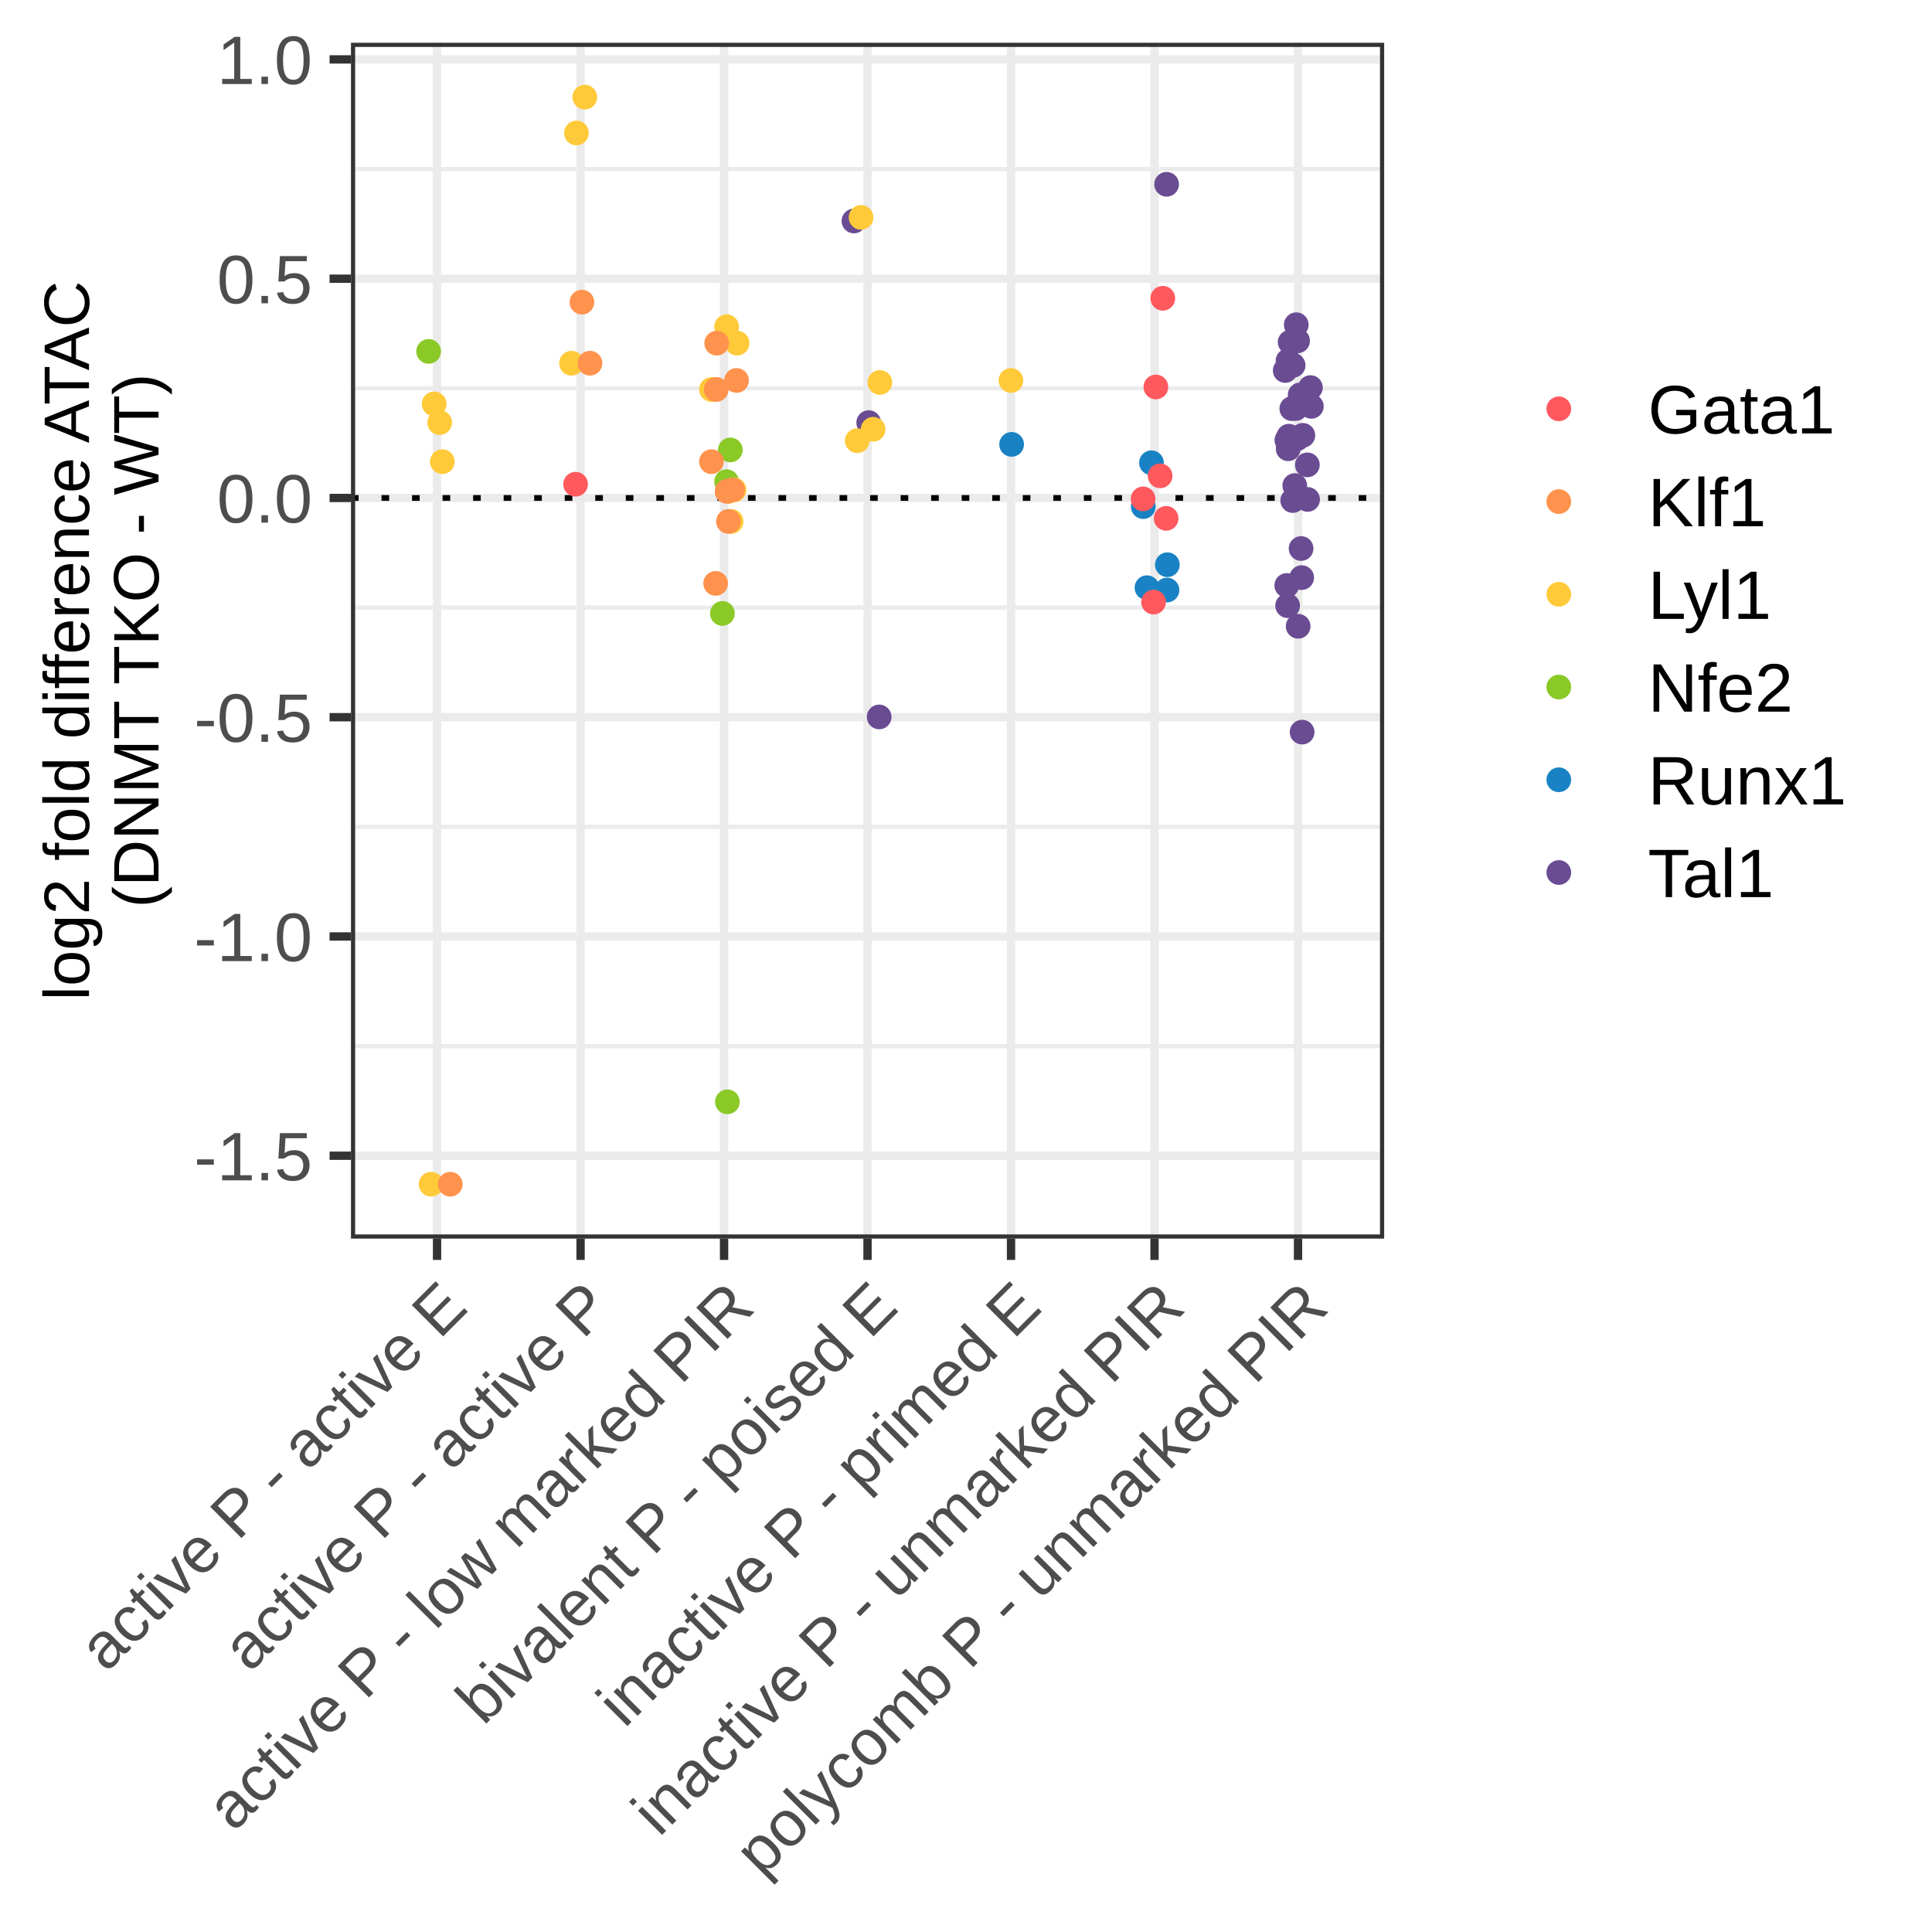
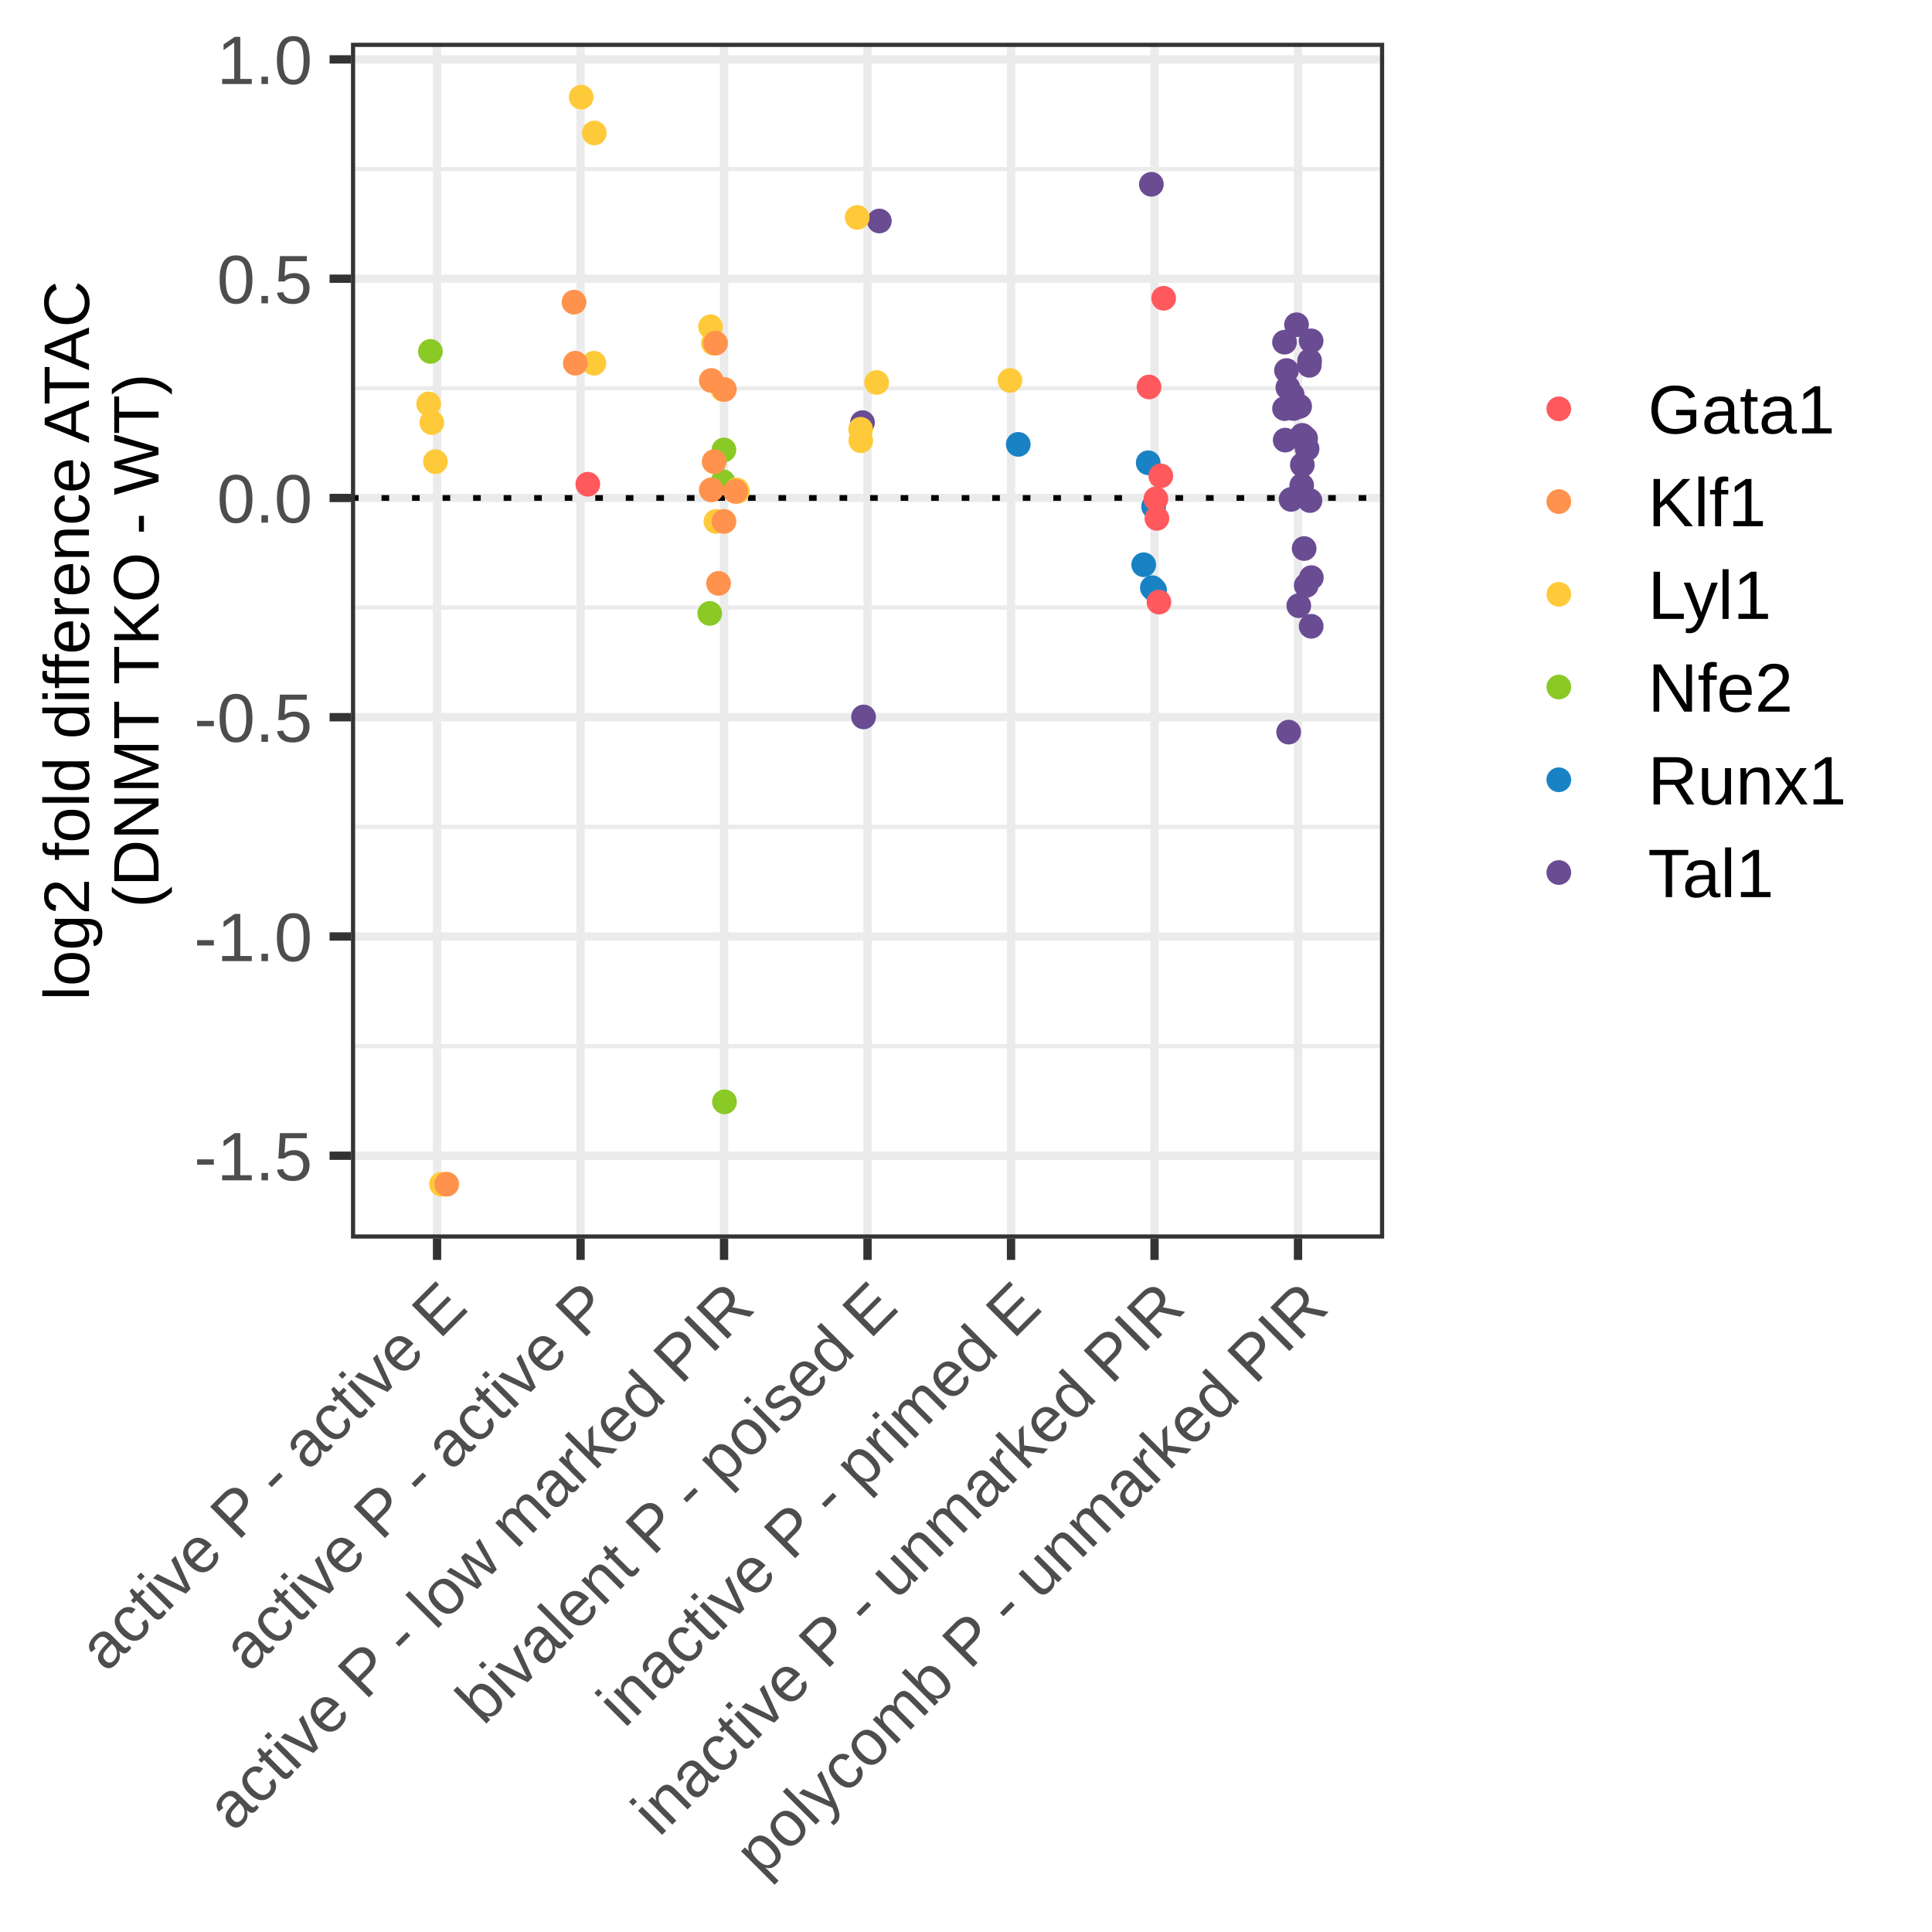
<svg xmlns="http://www.w3.org/2000/svg" class="svglite" width="360.00pt" height="360.00pt" viewBox="0 0 360.00 360.00">
  <defs>
    <style type="text/css">
    .svglite line, .svglite polyline, .svglite polygon, .svglite path, .svglite rect, .svglite circle {
      fill: none;
      stroke: #000000;
      stroke-linecap: round;
      stroke-linejoin: round;
      stroke-miterlimit: 10.00;
    }
    .svglite text {
      white-space: pre;
    }
  </style>
  </defs>
  <rect width="100%" height="100%" style="stroke: none; fill: #FFFFFF;" />
  <defs>
    <clipPath id="cpMC4wMHwzNjAuMDB8MC4wMHwzNjAuMDA=">
      <rect x="0.00" y="0.00" width="360.00" height="360.00" />
    </clipPath>
  </defs>
  <g clip-path="url(#cpMC4wMHwzNjAuMDB8MC4wMHwzNjAuMDA=)">
    <rect x="0.00" y="0.00" width="360.00" height="360.00" style="stroke-width: 1.55; stroke: #FFFFFF; fill: #FFFFFF;" />
  </g>
  <defs>
    <clipPath id="cpNjUuNDB8MjU3LjkxfDcuOTd8MjMwLjc5">
      <rect x="65.40" y="7.97" width="192.52" height="222.82" />
    </clipPath>
  </defs>
  <g clip-path="url(#cpNjUuNDB8MjU3LjkxfDcuOTd8MjMwLjc5)">
    <rect x="65.40" y="7.97" width="192.52" height="222.82" style="stroke-width: 1.55; stroke: none; fill: #FFFFFF;" />
    <polyline points="65.40,194.93 257.91,194.93 " style="stroke-width: 0.78; stroke: #EBEBEB; stroke-linecap: butt;" />
    <polyline points="65.40,154.07 257.91,154.07 " style="stroke-width: 0.78; stroke: #EBEBEB; stroke-linecap: butt;" />
    <polyline points="65.40,113.21 257.91,113.21 " style="stroke-width: 0.78; stroke: #EBEBEB; stroke-linecap: butt;" />
    <polyline points="65.40,72.36 257.91,72.36 " style="stroke-width: 0.78; stroke: #EBEBEB; stroke-linecap: butt;" />
    <polyline points="65.40,31.50 257.91,31.50 " style="stroke-width: 0.78; stroke: #EBEBEB; stroke-linecap: butt;" />
    <polyline points="65.40,215.35 257.91,215.35 " style="stroke-width: 1.55; stroke: #EBEBEB; stroke-linecap: butt;" />
    <polyline points="65.40,174.50 257.91,174.50 " style="stroke-width: 1.55; stroke: #EBEBEB; stroke-linecap: butt;" />
    <polyline points="65.40,133.64 257.91,133.64 " style="stroke-width: 1.55; stroke: #EBEBEB; stroke-linecap: butt;" />
    <polyline points="65.40,92.79 257.91,92.79 " style="stroke-width: 1.55; stroke: #EBEBEB; stroke-linecap: butt;" />
    <polyline points="65.40,51.93 257.91,51.93 " style="stroke-width: 1.55; stroke: #EBEBEB; stroke-linecap: butt;" />
    <polyline points="65.40,11.07 257.91,11.07 " style="stroke-width: 1.55; stroke: #EBEBEB; stroke-linecap: butt;" />
    <polyline points="81.44,230.79 81.44,7.97 " style="stroke-width: 1.55; stroke: #EBEBEB; stroke-linecap: butt;" />
    <polyline points="108.18,230.79 108.18,7.97 " style="stroke-width: 1.55; stroke: #EBEBEB; stroke-linecap: butt;" />
    <polyline points="134.92,230.79 134.92,7.97 " style="stroke-width: 1.55; stroke: #EBEBEB; stroke-linecap: butt;" />
    <polyline points="161.65,230.79 161.65,7.97 " style="stroke-width: 1.55; stroke: #EBEBEB; stroke-linecap: butt;" />
    <polyline points="188.39,230.79 188.39,7.97 " style="stroke-width: 1.55; stroke: #EBEBEB; stroke-linecap: butt;" />
    <polyline points="215.13,230.79 215.13,7.97 " style="stroke-width: 1.55; stroke: #EBEBEB; stroke-linecap: butt;" />
    <polyline points="241.87,230.79 241.87,7.97 " style="stroke-width: 1.55; stroke: #EBEBEB; stroke-linecap: butt;" />
    <line x1="65.40" y1="92.79" x2="257.91" y2="92.79" style="stroke-width: 1.07; stroke-dasharray: 1.42,4.27; stroke-linecap: butt;" />
-     <circle cx="135.39" cy="89.75" r="1.95" style="stroke-width: 0.71; stroke: #8AC926; fill: #8AC926;" />
-     <circle cx="134.61" cy="114.30" r="1.95" style="stroke-width: 0.71; stroke: #8AC926; fill: #8AC926;" />
-     <circle cx="79.87" cy="65.48" r="1.95" style="stroke-width: 0.71; stroke: #8AC926; fill: #8AC926;" />
-     <circle cx="135.54" cy="205.31" r="1.95" style="stroke-width: 0.71; stroke: #8AC926; fill: #8AC926;" />
-     <circle cx="136.08" cy="83.84" r="1.95" style="stroke-width: 0.71; stroke: #8AC926; fill: #8AC926;" />
-     <circle cx="217.52" cy="105.23" r="1.95" style="stroke-width: 0.71; stroke: #1982C4; fill: #1982C4;" />
-     <circle cx="214.56" cy="86.23" r="1.95" style="stroke-width: 0.71; stroke: #1982C4; fill: #1982C4;" />
-     <circle cx="217.45" cy="109.95" r="1.95" style="stroke-width: 0.71; stroke: #1982C4; fill: #1982C4;" />
-     <circle cx="213.72" cy="109.51" r="1.95" style="stroke-width: 0.71; stroke: #1982C4; fill: #1982C4;" />
-     <circle cx="188.50" cy="82.80" r="1.95" style="stroke-width: 0.71; stroke: #1982C4; fill: #1982C4;" />
-     <circle cx="213.03" cy="94.40" r="1.95" style="stroke-width: 0.71; stroke: #1982C4; fill: #1982C4;" />
-     <circle cx="239.79" cy="82.01" r="1.95" style="stroke-width: 0.71; stroke: #6A4C93; fill: #6A4C93;" />
-     <circle cx="161.87" cy="78.75" r="1.95" style="stroke-width: 0.71; stroke: #6A4C93; fill: #6A4C93;" />
-     <circle cx="240.00" cy="67.23" r="1.95" style="stroke-width: 0.71; stroke: #6A4C93; fill: #6A4C93;" />
-     <circle cx="242.77" cy="81.12" r="1.95" style="stroke-width: 0.71; stroke: #6A4C93; fill: #6A4C93;" />
-     <circle cx="241.72" cy="81.74" r="1.95" style="stroke-width: 0.71; stroke: #6A4C93; fill: #6A4C93;" />
-     <circle cx="240.03" cy="83.62" r="1.95" style="stroke-width: 0.71; stroke: #6A4C93; fill: #6A4C93;" />
-     <circle cx="240.71" cy="76.14" r="1.95" style="stroke-width: 0.71; stroke: #6A4C93; fill: #6A4C93;" />
-     <circle cx="244.35" cy="75.72" r="1.95" style="stroke-width: 0.71; stroke: #6A4C93; fill: #6A4C93;" />
-     <circle cx="241.43" cy="76.12" r="1.95" style="stroke-width: 0.71; stroke: #6A4C93; fill: #6A4C93;" />
-     <circle cx="240.96" cy="68.07" r="1.95" style="stroke-width: 0.71; stroke: #6A4C93; fill: #6A4C93;" />
-     <circle cx="241.26" cy="90.48" r="1.95" style="stroke-width: 0.71; stroke: #6A4C93; fill: #6A4C93;" />
-     <circle cx="241.79" cy="63.51" r="1.95" style="stroke-width: 0.71; stroke: #6A4C93; fill: #6A4C93;" />
-     <circle cx="242.55" cy="107.63" r="1.95" style="stroke-width: 0.71; stroke: #6A4C93; fill: #6A4C93;" />
-     <circle cx="241.54" cy="60.51" r="1.95" style="stroke-width: 0.71; stroke: #6A4C93; fill: #6A4C93;" />
-     <circle cx="240.88" cy="93.27" r="1.95" style="stroke-width: 0.71; stroke: #6A4C93; fill: #6A4C93;" />
-     <circle cx="242.63" cy="136.42" r="1.95" style="stroke-width: 0.71; stroke: #6A4C93; fill: #6A4C93;" />
-     <circle cx="159.12" cy="41.18" r="1.95" style="stroke-width: 0.71; stroke: #6A4C93; fill: #6A4C93;" />
-     <circle cx="239.48" cy="69.04" r="1.95" style="stroke-width: 0.71; stroke: #6A4C93; fill: #6A4C93;" />
-     <circle cx="243.65" cy="93.06" r="1.95" style="stroke-width: 0.71; stroke: #6A4C93; fill: #6A4C93;" />
-     <circle cx="241.66" cy="81.68" r="1.95" style="stroke-width: 0.71; stroke: #6A4C93; fill: #6A4C93;" />
-     <circle cx="239.93" cy="112.86" r="1.95" style="stroke-width: 0.71; stroke: #6A4C93; fill: #6A4C93;" />
-     <circle cx="241.89" cy="116.70" r="1.95" style="stroke-width: 0.71; stroke: #6A4C93; fill: #6A4C93;" />
-     <circle cx="240.16" cy="81.28" r="1.95" style="stroke-width: 0.71; stroke: #6A4C93; fill: #6A4C93;" />
-     <circle cx="217.38" cy="34.34" r="1.95" style="stroke-width: 0.71; stroke: #6A4C93; fill: #6A4C93;" />
-     <circle cx="240.40" cy="63.76" r="1.95" style="stroke-width: 0.71; stroke: #6A4C93; fill: #6A4C93;" />
-     <circle cx="242.26" cy="73.58" r="1.95" style="stroke-width: 0.71; stroke: #6A4C93; fill: #6A4C93;" />
-     <circle cx="242.44" cy="102.21" r="1.95" style="stroke-width: 0.71; stroke: #6A4C93; fill: #6A4C93;" />
-     <circle cx="163.82" cy="133.59" r="1.95" style="stroke-width: 0.71; stroke: #6A4C93; fill: #6A4C93;" />
-     <circle cx="244.18" cy="72.22" r="1.95" style="stroke-width: 0.71; stroke: #6A4C93; fill: #6A4C93;" />
-     <circle cx="239.77" cy="109.09" r="1.95" style="stroke-width: 0.71; stroke: #6A4C93; fill: #6A4C93;" />
-     <circle cx="243.61" cy="86.62" r="1.95" style="stroke-width: 0.71; stroke: #6A4C93; fill: #6A4C93;" />
-     <circle cx="160.45" cy="40.51" r="1.95" style="stroke-width: 0.71; stroke: #FFCA3A; fill: #FFCA3A;" />
-     <circle cx="80.90" cy="75.26" r="1.95" style="stroke-width: 0.71; stroke: #FFCA3A; fill: #FFCA3A;" />
-     <circle cx="106.49" cy="67.68" r="1.95" style="stroke-width: 0.71; stroke: #FFCA3A; fill: #FFCA3A;" />
-     <circle cx="137.35" cy="63.94" r="1.95" style="stroke-width: 0.71; stroke: #FFCA3A; fill: #FFCA3A;" />
-     <circle cx="136.78" cy="91.28" r="1.95" style="stroke-width: 0.71; stroke: #FFCA3A; fill: #FFCA3A;" />
-     <circle cx="81.93" cy="78.74" r="1.95" style="stroke-width: 0.71; stroke: #FFCA3A; fill: #FFCA3A;" />
-     <circle cx="188.37" cy="70.89" r="1.95" style="stroke-width: 0.71; stroke: #FFCA3A; fill: #FFCA3A;" />
-     <circle cx="163.95" cy="71.27" r="1.95" style="stroke-width: 0.71; stroke: #FFCA3A; fill: #FFCA3A;" />
-     <circle cx="159.73" cy="82.12" r="1.95" style="stroke-width: 0.71; stroke: #FFCA3A; fill: #FFCA3A;" />
-     <circle cx="132.57" cy="72.57" r="1.95" style="stroke-width: 0.71; stroke: #FFCA3A; fill: #FFCA3A;" />
-     <circle cx="80.33" cy="220.66" r="1.95" style="stroke-width: 0.71; stroke: #FFCA3A; fill: #FFCA3A;" />
-     <circle cx="135.73" cy="91.56" r="1.95" style="stroke-width: 0.71; stroke: #FFCA3A; fill: #FFCA3A;" />
-     <circle cx="136.23" cy="97.16" r="1.95" style="stroke-width: 0.71; stroke: #FFCA3A; fill: #FFCA3A;" />
-     <circle cx="135.39" cy="60.88" r="1.95" style="stroke-width: 0.71; stroke: #FFCA3A; fill: #FFCA3A;" />
-     <circle cx="107.41" cy="24.78" r="1.95" style="stroke-width: 0.71; stroke: #FFCA3A; fill: #FFCA3A;" />
-     <circle cx="82.42" cy="86.02" r="1.95" style="stroke-width: 0.71; stroke: #FFCA3A; fill: #FFCA3A;" />
-     <circle cx="162.70" cy="79.99" r="1.95" style="stroke-width: 0.71; stroke: #FFCA3A; fill: #FFCA3A;" />
-     <circle cx="108.97" cy="18.10" r="1.95" style="stroke-width: 0.71; stroke: #FFCA3A; fill: #FFCA3A;" />
-     <circle cx="108.43" cy="56.30" r="1.95" style="stroke-width: 0.71; stroke: #FF924C; fill: #FF924C;" />
-     <circle cx="109.93" cy="67.68" r="1.95" style="stroke-width: 0.71; stroke: #FF924C; fill: #FF924C;" />
-     <circle cx="133.55" cy="63.94" r="1.95" style="stroke-width: 0.71; stroke: #FF924C; fill: #FF924C;" />
-     <circle cx="136.49" cy="91.28" r="1.95" style="stroke-width: 0.71; stroke: #FF924C; fill: #FF924C;" />
-     <circle cx="133.35" cy="108.71" r="1.95" style="stroke-width: 0.71; stroke: #FF924C; fill: #FF924C;" />
-     <circle cx="137.24" cy="70.89" r="1.95" style="stroke-width: 0.71; stroke: #FF924C; fill: #FF924C;" />
-     <circle cx="133.46" cy="72.57" r="1.95" style="stroke-width: 0.71; stroke: #FF924C; fill: #FF924C;" />
-     <circle cx="83.90" cy="220.66" r="1.95" style="stroke-width: 0.71; stroke: #FF924C; fill: #FF924C;" />
-     <circle cx="135.48" cy="91.56" r="1.95" style="stroke-width: 0.71; stroke: #FF924C; fill: #FF924C;" />
-     <circle cx="135.74" cy="97.16" r="1.95" style="stroke-width: 0.71; stroke: #FF924C; fill: #FF924C;" />
-     <circle cx="132.56" cy="86.02" r="1.95" style="stroke-width: 0.71; stroke: #FF924C; fill: #FF924C;" />
-     <circle cx="213.00" cy="92.96" r="1.95" style="stroke-width: 0.71; stroke: #FF595E; fill: #FF595E;" />
-     <circle cx="215.38" cy="72.11" r="1.95" style="stroke-width: 0.71; stroke: #FF595E; fill: #FF595E;" />
-     <circle cx="217.29" cy="96.59" r="1.95" style="stroke-width: 0.71; stroke: #FF595E; fill: #FF595E;" />
-     <circle cx="107.25" cy="90.23" r="1.95" style="stroke-width: 0.71; stroke: #FF595E; fill: #FF595E;" />
-     <circle cx="216.67" cy="55.58" r="1.95" style="stroke-width: 0.71; stroke: #FF595E; fill: #FF595E;" />
-     <circle cx="214.95" cy="112.19" r="1.95" style="stroke-width: 0.71; stroke: #FF595E; fill: #FF595E;" />
-     <circle cx="216.17" cy="88.67" r="1.95" style="stroke-width: 0.71; stroke: #FF595E; fill: #FF595E;" />
+     <circle cx="134.71" cy="89.75" r="1.95" style="stroke-width: 0.71; stroke: #8AC926; fill: #8AC926;" />
+     <circle cx="132.25" cy="114.30" r="1.95" style="stroke-width: 0.71; stroke: #8AC926; fill: #8AC926;" />
+     <circle cx="80.20" cy="65.48" r="1.95" style="stroke-width: 0.71; stroke: #8AC926; fill: #8AC926;" />
+     <circle cx="135.00" cy="205.31" r="1.95" style="stroke-width: 0.71; stroke: #8AC926; fill: #8AC926;" />
+     <circle cx="134.89" cy="83.84" r="1.95" style="stroke-width: 0.71; stroke: #8AC926; fill: #8AC926;" />
+     <circle cx="213.11" cy="105.23" r="1.95" style="stroke-width: 0.71; stroke: #1982C4; fill: #1982C4;" />
+     <circle cx="213.95" cy="86.23" r="1.95" style="stroke-width: 0.71; stroke: #1982C4; fill: #1982C4;" />
+     <circle cx="215.14" cy="109.95" r="1.95" style="stroke-width: 0.71; stroke: #1982C4; fill: #1982C4;" />
+     <circle cx="214.72" cy="109.51" r="1.95" style="stroke-width: 0.71; stroke: #1982C4; fill: #1982C4;" />
+     <circle cx="189.74" cy="82.80" r="1.95" style="stroke-width: 0.71; stroke: #1982C4; fill: #1982C4;" />
+     <circle cx="214.96" cy="94.40" r="1.95" style="stroke-width: 0.71; stroke: #1982C4; fill: #1982C4;" />
+     <circle cx="239.48" cy="82.01" r="1.95" style="stroke-width: 0.71; stroke: #6A4C93; fill: #6A4C93;" />
+     <circle cx="160.71" cy="78.75" r="1.95" style="stroke-width: 0.71; stroke: #6A4C93; fill: #6A4C93;" />
+     <circle cx="244.03" cy="67.23" r="1.95" style="stroke-width: 0.71; stroke: #6A4C93; fill: #6A4C93;" />
+     <circle cx="242.65" cy="81.12" r="1.95" style="stroke-width: 0.71; stroke: #6A4C93; fill: #6A4C93;" />
+     <circle cx="242.64" cy="81.74" r="1.95" style="stroke-width: 0.71; stroke: #6A4C93; fill: #6A4C93;" />
+     <circle cx="243.56" cy="83.62" r="1.95" style="stroke-width: 0.71; stroke: #6A4C93; fill: #6A4C93;" />
+     <circle cx="239.35" cy="76.14" r="1.95" style="stroke-width: 0.71; stroke: #6A4C93; fill: #6A4C93;" />
+     <circle cx="242.17" cy="75.72" r="1.95" style="stroke-width: 0.71; stroke: #6A4C93; fill: #6A4C93;" />
+     <circle cx="241.04" cy="76.12" r="1.95" style="stroke-width: 0.71; stroke: #6A4C93; fill: #6A4C93;" />
+     <circle cx="243.97" cy="68.07" r="1.95" style="stroke-width: 0.71; stroke: #6A4C93; fill: #6A4C93;" />
+     <circle cx="242.55" cy="90.48" r="1.95" style="stroke-width: 0.71; stroke: #6A4C93; fill: #6A4C93;" />
+     <circle cx="244.31" cy="63.51" r="1.95" style="stroke-width: 0.71; stroke: #6A4C93; fill: #6A4C93;" />
+     <circle cx="244.35" cy="107.63" r="1.95" style="stroke-width: 0.71; stroke: #6A4C93; fill: #6A4C93;" />
+     <circle cx="241.59" cy="60.51" r="1.95" style="stroke-width: 0.71; stroke: #6A4C93; fill: #6A4C93;" />
+     <circle cx="244.09" cy="93.27" r="1.95" style="stroke-width: 0.71; stroke: #6A4C93; fill: #6A4C93;" />
+     <circle cx="240.12" cy="136.42" r="1.95" style="stroke-width: 0.71; stroke: #6A4C93; fill: #6A4C93;" />
+     <circle cx="163.85" cy="41.18" r="1.95" style="stroke-width: 0.71; stroke: #6A4C93; fill: #6A4C93;" />
+     <circle cx="239.72" cy="69.04" r="1.95" style="stroke-width: 0.71; stroke: #6A4C93; fill: #6A4C93;" />
+     <circle cx="240.57" cy="93.06" r="1.95" style="stroke-width: 0.71; stroke: #6A4C93; fill: #6A4C93;" />
+     <circle cx="243.28" cy="81.68" r="1.95" style="stroke-width: 0.71; stroke: #6A4C93; fill: #6A4C93;" />
+     <circle cx="242.01" cy="112.86" r="1.95" style="stroke-width: 0.71; stroke: #6A4C93; fill: #6A4C93;" />
+     <circle cx="244.32" cy="116.70" r="1.95" style="stroke-width: 0.71; stroke: #6A4C93; fill: #6A4C93;" />
+     <circle cx="242.77" cy="81.28" r="1.95" style="stroke-width: 0.71; stroke: #6A4C93; fill: #6A4C93;" />
+     <circle cx="214.54" cy="34.34" r="1.95" style="stroke-width: 0.71; stroke: #6A4C93; fill: #6A4C93;" />
+     <circle cx="239.35" cy="63.76" r="1.95" style="stroke-width: 0.71; stroke: #6A4C93; fill: #6A4C93;" />
+     <circle cx="240.79" cy="73.58" r="1.95" style="stroke-width: 0.71; stroke: #6A4C93; fill: #6A4C93;" />
+     <circle cx="243.01" cy="102.21" r="1.95" style="stroke-width: 0.71; stroke: #6A4C93; fill: #6A4C93;" />
+     <circle cx="160.91" cy="133.59" r="1.95" style="stroke-width: 0.71; stroke: #6A4C93; fill: #6A4C93;" />
+     <circle cx="239.97" cy="72.22" r="1.95" style="stroke-width: 0.71; stroke: #6A4C93; fill: #6A4C93;" />
+     <circle cx="243.39" cy="109.09" r="1.95" style="stroke-width: 0.71; stroke: #6A4C93; fill: #6A4C93;" />
+     <circle cx="242.67" cy="86.62" r="1.95" style="stroke-width: 0.71; stroke: #6A4C93; fill: #6A4C93;" />
+     <circle cx="159.73" cy="40.51" r="1.95" style="stroke-width: 0.71; stroke: #FFCA3A; fill: #FFCA3A;" />
+     <circle cx="79.87" cy="75.26" r="1.95" style="stroke-width: 0.71; stroke: #FFCA3A; fill: #FFCA3A;" />
+     <circle cx="110.67" cy="67.68" r="1.95" style="stroke-width: 0.71; stroke: #FFCA3A; fill: #FFCA3A;" />
+     <circle cx="132.93" cy="63.94" r="1.95" style="stroke-width: 0.71; stroke: #FFCA3A; fill: #FFCA3A;" />
+     <circle cx="137.29" cy="91.28" r="1.95" style="stroke-width: 0.71; stroke: #FFCA3A; fill: #FFCA3A;" />
+     <circle cx="80.46" cy="78.74" r="1.95" style="stroke-width: 0.71; stroke: #FFCA3A; fill: #FFCA3A;" />
+     <circle cx="188.20" cy="70.89" r="1.95" style="stroke-width: 0.71; stroke: #FFCA3A; fill: #FFCA3A;" />
+     <circle cx="163.35" cy="71.27" r="1.95" style="stroke-width: 0.71; stroke: #FFCA3A; fill: #FFCA3A;" />
+     <circle cx="160.39" cy="82.12" r="1.95" style="stroke-width: 0.71; stroke: #FFCA3A; fill: #FFCA3A;" />
+     <circle cx="134.69" cy="72.57" r="1.95" style="stroke-width: 0.71; stroke: #FFCA3A; fill: #FFCA3A;" />
+     <circle cx="82.26" cy="220.66" r="1.95" style="stroke-width: 0.71; stroke: #FFCA3A; fill: #FFCA3A;" />
+     <circle cx="137.40" cy="91.56" r="1.95" style="stroke-width: 0.71; stroke: #FFCA3A; fill: #FFCA3A;" />
+     <circle cx="133.40" cy="97.16" r="1.95" style="stroke-width: 0.71; stroke: #FFCA3A; fill: #FFCA3A;" />
+     <circle cx="132.40" cy="60.88" r="1.95" style="stroke-width: 0.71; stroke: #FFCA3A; fill: #FFCA3A;" />
+     <circle cx="110.74" cy="24.78" r="1.95" style="stroke-width: 0.71; stroke: #FFCA3A; fill: #FFCA3A;" />
+     <circle cx="81.13" cy="86.02" r="1.95" style="stroke-width: 0.71; stroke: #FFCA3A; fill: #FFCA3A;" />
+     <circle cx="160.36" cy="79.99" r="1.95" style="stroke-width: 0.71; stroke: #FFCA3A; fill: #FFCA3A;" />
+     <circle cx="108.29" cy="18.10" r="1.95" style="stroke-width: 0.71; stroke: #FFCA3A; fill: #FFCA3A;" />
+     <circle cx="106.96" cy="56.30" r="1.95" style="stroke-width: 0.71; stroke: #FF924C; fill: #FF924C;" />
+     <circle cx="107.20" cy="67.68" r="1.95" style="stroke-width: 0.71; stroke: #FF924C; fill: #FF924C;" />
+     <circle cx="133.33" cy="63.94" r="1.95" style="stroke-width: 0.71; stroke: #FF924C; fill: #FF924C;" />
+     <circle cx="132.54" cy="91.28" r="1.95" style="stroke-width: 0.71; stroke: #FF924C; fill: #FF924C;" />
+     <circle cx="133.89" cy="108.71" r="1.95" style="stroke-width: 0.71; stroke: #FF924C; fill: #FF924C;" />
+     <circle cx="132.53" cy="70.89" r="1.95" style="stroke-width: 0.71; stroke: #FF924C; fill: #FF924C;" />
+     <circle cx="134.97" cy="72.57" r="1.95" style="stroke-width: 0.71; stroke: #FF924C; fill: #FF924C;" />
+     <circle cx="83.24" cy="220.66" r="1.95" style="stroke-width: 0.71; stroke: #FF924C; fill: #FF924C;" />
+     <circle cx="137.04" cy="91.56" r="1.95" style="stroke-width: 0.71; stroke: #FF924C; fill: #FF924C;" />
+     <circle cx="134.90" cy="97.16" r="1.95" style="stroke-width: 0.71; stroke: #FF924C; fill: #FF924C;" />
+     <circle cx="133.07" cy="86.02" r="1.95" style="stroke-width: 0.71; stroke: #FF924C; fill: #FF924C;" />
+     <circle cx="215.38" cy="92.96" r="1.95" style="stroke-width: 0.71; stroke: #FF595E; fill: #FF595E;" />
+     <circle cx="214.10" cy="72.11" r="1.95" style="stroke-width: 0.71; stroke: #FF595E; fill: #FF595E;" />
+     <circle cx="215.57" cy="96.59" r="1.95" style="stroke-width: 0.71; stroke: #FF595E; fill: #FF595E;" />
+     <circle cx="109.53" cy="90.23" r="1.95" style="stroke-width: 0.71; stroke: #FF595E; fill: #FF595E;" />
+     <circle cx="216.83" cy="55.58" r="1.95" style="stroke-width: 0.71; stroke: #FF595E; fill: #FF595E;" />
+     <circle cx="215.95" cy="112.19" r="1.95" style="stroke-width: 0.71; stroke: #FF595E; fill: #FF595E;" />
+     <circle cx="216.30" cy="88.67" r="1.95" style="stroke-width: 0.71; stroke: #FF595E; fill: #FF595E;" />
    <rect x="65.40" y="7.97" width="192.52" height="222.82" style="stroke-width: 1.55; stroke: #333333;" />
  </g>
  <g clip-path="url(#cpMC4wMHwzNjAuMDB8MC4wMHwzNjAuMDA=)">
    <text x="58.22" y="219.94" text-anchor="end" style="font-size: 12.80px;fill: #4D4D4D; font-family: &quot;Arial&quot;;" textLength="22.05px" lengthAdjust="spacingAndGlyphs">-1.5</text>
    <text x="58.22" y="179.09" text-anchor="end" style="font-size: 12.80px;fill: #4D4D4D; font-family: &quot;Arial&quot;;" textLength="22.05px" lengthAdjust="spacingAndGlyphs">-1.0</text>
    <text x="58.22" y="138.23" text-anchor="end" style="font-size: 12.80px;fill: #4D4D4D; font-family: &quot;Arial&quot;;" textLength="22.05px" lengthAdjust="spacingAndGlyphs">-0.5</text>
    <text x="58.22" y="97.38" text-anchor="end" style="font-size: 12.80px;fill: #4D4D4D; font-family: &quot;Arial&quot;;" textLength="17.78px" lengthAdjust="spacingAndGlyphs">0.0</text>
    <text x="58.22" y="56.52" text-anchor="end" style="font-size: 12.80px;fill: #4D4D4D; font-family: &quot;Arial&quot;;" textLength="17.78px" lengthAdjust="spacingAndGlyphs">0.5</text>
    <text x="58.22" y="15.66" text-anchor="end" style="font-size: 12.80px;fill: #4D4D4D; font-family: &quot;Arial&quot;;" textLength="17.78px" lengthAdjust="spacingAndGlyphs">1.0</text>
    <polyline points="61.41,215.35 65.40,215.35 " style="stroke-width: 1.55; stroke: #333333; stroke-linecap: butt;" />
    <polyline points="61.41,174.50 65.40,174.50 " style="stroke-width: 1.55; stroke: #333333; stroke-linecap: butt;" />
    <polyline points="61.41,133.64 65.40,133.64 " style="stroke-width: 1.55; stroke: #333333; stroke-linecap: butt;" />
    <polyline points="61.41,92.79 65.40,92.79 " style="stroke-width: 1.55; stroke: #333333; stroke-linecap: butt;" />
    <polyline points="61.41,51.93 65.40,51.93 " style="stroke-width: 1.55; stroke: #333333; stroke-linecap: butt;" />
    <polyline points="61.41,11.07 65.40,11.07 " style="stroke-width: 1.55; stroke: #333333; stroke-linecap: butt;" />
    <polyline points="81.44,234.77 81.44,230.79 " style="stroke-width: 1.55; stroke: #333333; stroke-linecap: butt;" />
    <polyline points="108.18,234.77 108.18,230.79 " style="stroke-width: 1.55; stroke: #333333; stroke-linecap: butt;" />
    <polyline points="134.92,234.77 134.92,230.79 " style="stroke-width: 1.55; stroke: #333333; stroke-linecap: butt;" />
    <polyline points="161.65,234.77 161.65,230.79 " style="stroke-width: 1.55; stroke: #333333; stroke-linecap: butt;" />
    <polyline points="188.39,234.77 188.39,230.79 " style="stroke-width: 1.55; stroke: #333333; stroke-linecap: butt;" />
    <polyline points="215.13,234.77 215.13,230.79 " style="stroke-width: 1.55; stroke: #333333; stroke-linecap: butt;" />
    <polyline points="241.87,234.77 241.87,230.79 " style="stroke-width: 1.55; stroke: #333333; stroke-linecap: butt;" />
    <text transform="translate(87.53,244.05) rotate(-45)" text-anchor="end" style="font-size: 12.00px;fill: #4D4D4D; font-family: &quot;Arial&quot;;" textLength="96.03px" lengthAdjust="spacingAndGlyphs">active P - active E</text>
    <text transform="translate(114.27,244.05) rotate(-45)" text-anchor="end" style="font-size: 12.00px;fill: #4D4D4D; font-family: &quot;Arial&quot;;" textLength="96.03px" lengthAdjust="spacingAndGlyphs">active P - active P</text>
    <text transform="translate(141.00,244.05) rotate(-45)" text-anchor="end" style="font-size: 12.00px;fill: #4D4D4D; font-family: &quot;Arial&quot;;" textLength="138.04px" lengthAdjust="spacingAndGlyphs">active P - low marked PIR</text>
    <text transform="translate(167.74,244.05) rotate(-45)" text-anchor="end" style="font-size: 12.00px;fill: #4D4D4D; font-family: &quot;Arial&quot;;" textLength="110.06px" lengthAdjust="spacingAndGlyphs">bivalent P - poised E</text>
    <text transform="translate(194.48,244.05) rotate(-45)" text-anchor="end" style="font-size: 12.00px;fill: #4D4D4D; font-family: &quot;Arial&quot;;" textLength="110.70px" lengthAdjust="spacingAndGlyphs">inactive P - primed E</text>
    <text transform="translate(221.22,244.05) rotate(-45)" text-anchor="end" style="font-size: 12.00px;fill: #4D4D4D; font-family: &quot;Arial&quot;;" textLength="139.38px" lengthAdjust="spacingAndGlyphs">inactive P - unmarked PIR</text>
    <text transform="translate(247.96,244.05) rotate(-45)" text-anchor="end" style="font-size: 12.00px;fill: #4D4D4D; font-family: &quot;Arial&quot;;" textLength="150.06px" lengthAdjust="spacingAndGlyphs">polycomb P - unmarked PIR</text>
    <text transform="translate(16.58,119.38) rotate(-90)" text-anchor="middle" style="font-size: 12.00px; font-family: &quot;Arial&quot;;" textLength="136.74px" lengthAdjust="spacingAndGlyphs">log2 fold difference ATAC</text>
    <text transform="translate(29.54,119.38) rotate(-90)" text-anchor="middle" style="font-size: 12.00px; font-family: &quot;Arial&quot;;" textLength="103.31px" lengthAdjust="spacingAndGlyphs"> (DNMT TKO - WT)</text>
    <rect x="273.85" y="59.57" width="78.18" height="119.62" style="stroke-width: 1.55; stroke: none; fill: #FFFFFF;" />
    <rect x="281.82" y="67.54" width="17.28" height="17.28" style="stroke-width: 1.55; stroke: none; fill: #FFFFFF;" />
    <circle cx="290.46" cy="76.18" r="1.95" style="stroke-width: 0.71; stroke: #FF595E; fill: #FF595E;" />
    <rect x="281.82" y="84.82" width="17.28" height="17.28" style="stroke-width: 1.55; stroke: none; fill: #FFFFFF;" />
    <circle cx="290.46" cy="93.46" r="1.95" style="stroke-width: 0.71; stroke: #FF924C; fill: #FF924C;" />
    <rect x="281.82" y="102.10" width="17.28" height="17.28" style="stroke-width: 1.55; stroke: none; fill: #FFFFFF;" />
    <circle cx="290.46" cy="110.74" r="1.95" style="stroke-width: 0.71; stroke: #FFCA3A; fill: #FFCA3A;" />
    <rect x="281.82" y="119.38" width="17.28" height="17.28" style="stroke-width: 1.55; stroke: none; fill: #FFFFFF;" />
    <circle cx="290.46" cy="128.02" r="1.95" style="stroke-width: 0.71; stroke: #8AC926; fill: #8AC926;" />
    <rect x="281.82" y="136.66" width="17.28" height="17.28" style="stroke-width: 1.55; stroke: none; fill: #FFFFFF;" />
    <circle cx="290.46" cy="145.30" r="1.95" style="stroke-width: 0.71; stroke: #1982C4; fill: #1982C4;" />
    <rect x="281.82" y="153.94" width="17.28" height="17.28" style="stroke-width: 1.55; stroke: none; fill: #FFFFFF;" />
    <circle cx="290.46" cy="162.58" r="1.95" style="stroke-width: 0.71; stroke: #6A4C93; fill: #6A4C93;" />
    <text x="307.07" y="80.77" style="font-size: 12.80px; font-family: &quot;Arial&quot;;" textLength="34.85px" lengthAdjust="spacingAndGlyphs">Gata1</text>
    <text x="307.07" y="98.05" style="font-size: 12.80px; font-family: &quot;Arial&quot;;" textLength="22.05px" lengthAdjust="spacingAndGlyphs">Klf1</text>
    <text x="307.07" y="115.33" style="font-size: 12.80px; font-family: &quot;Arial&quot;;" textLength="23.47px" lengthAdjust="spacingAndGlyphs">Lyl1</text>
    <text x="307.07" y="132.61" style="font-size: 12.80px; font-family: &quot;Arial&quot;;" textLength="27.03px" lengthAdjust="spacingAndGlyphs">Nfe2</text>
    <text x="307.07" y="149.89" style="font-size: 12.80px; font-family: &quot;Arial&quot;;" textLength="36.99px" lengthAdjust="spacingAndGlyphs">Runx1</text>
    <text x="307.07" y="167.17" style="font-size: 12.80px; font-family: &quot;Arial&quot;;" textLength="24.89px" lengthAdjust="spacingAndGlyphs">Tal1</text>
  </g>
</svg>
